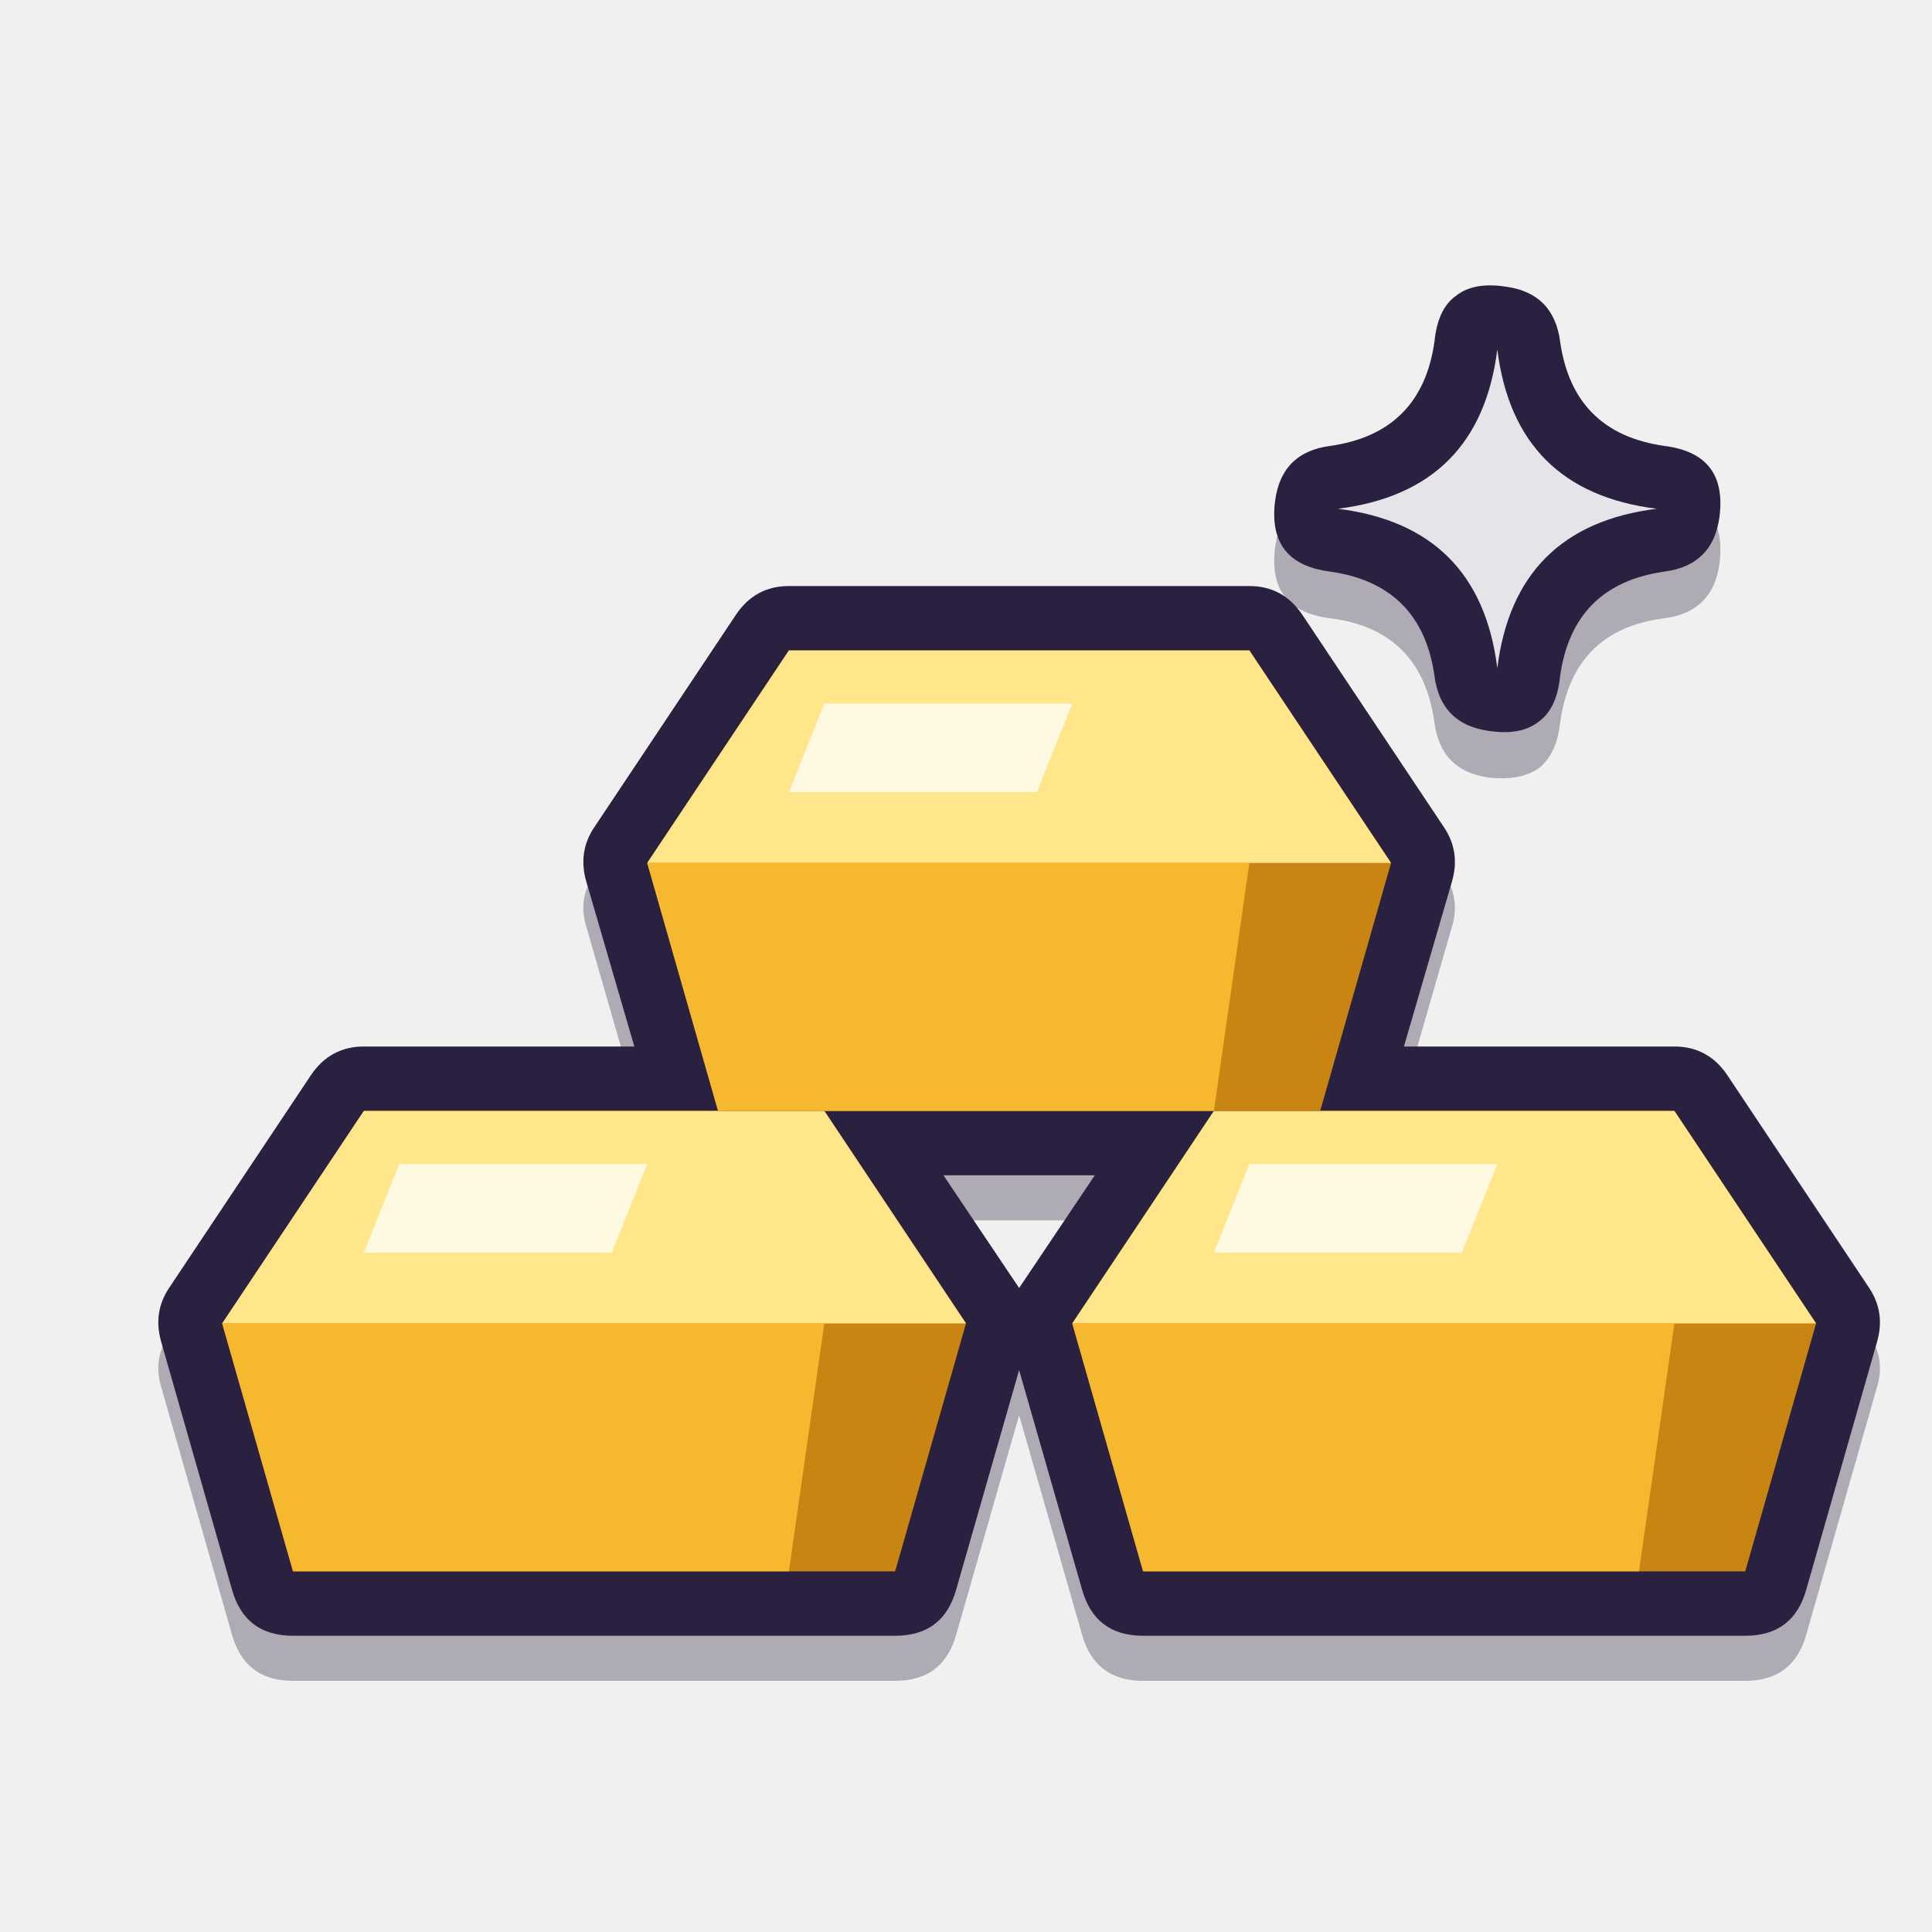
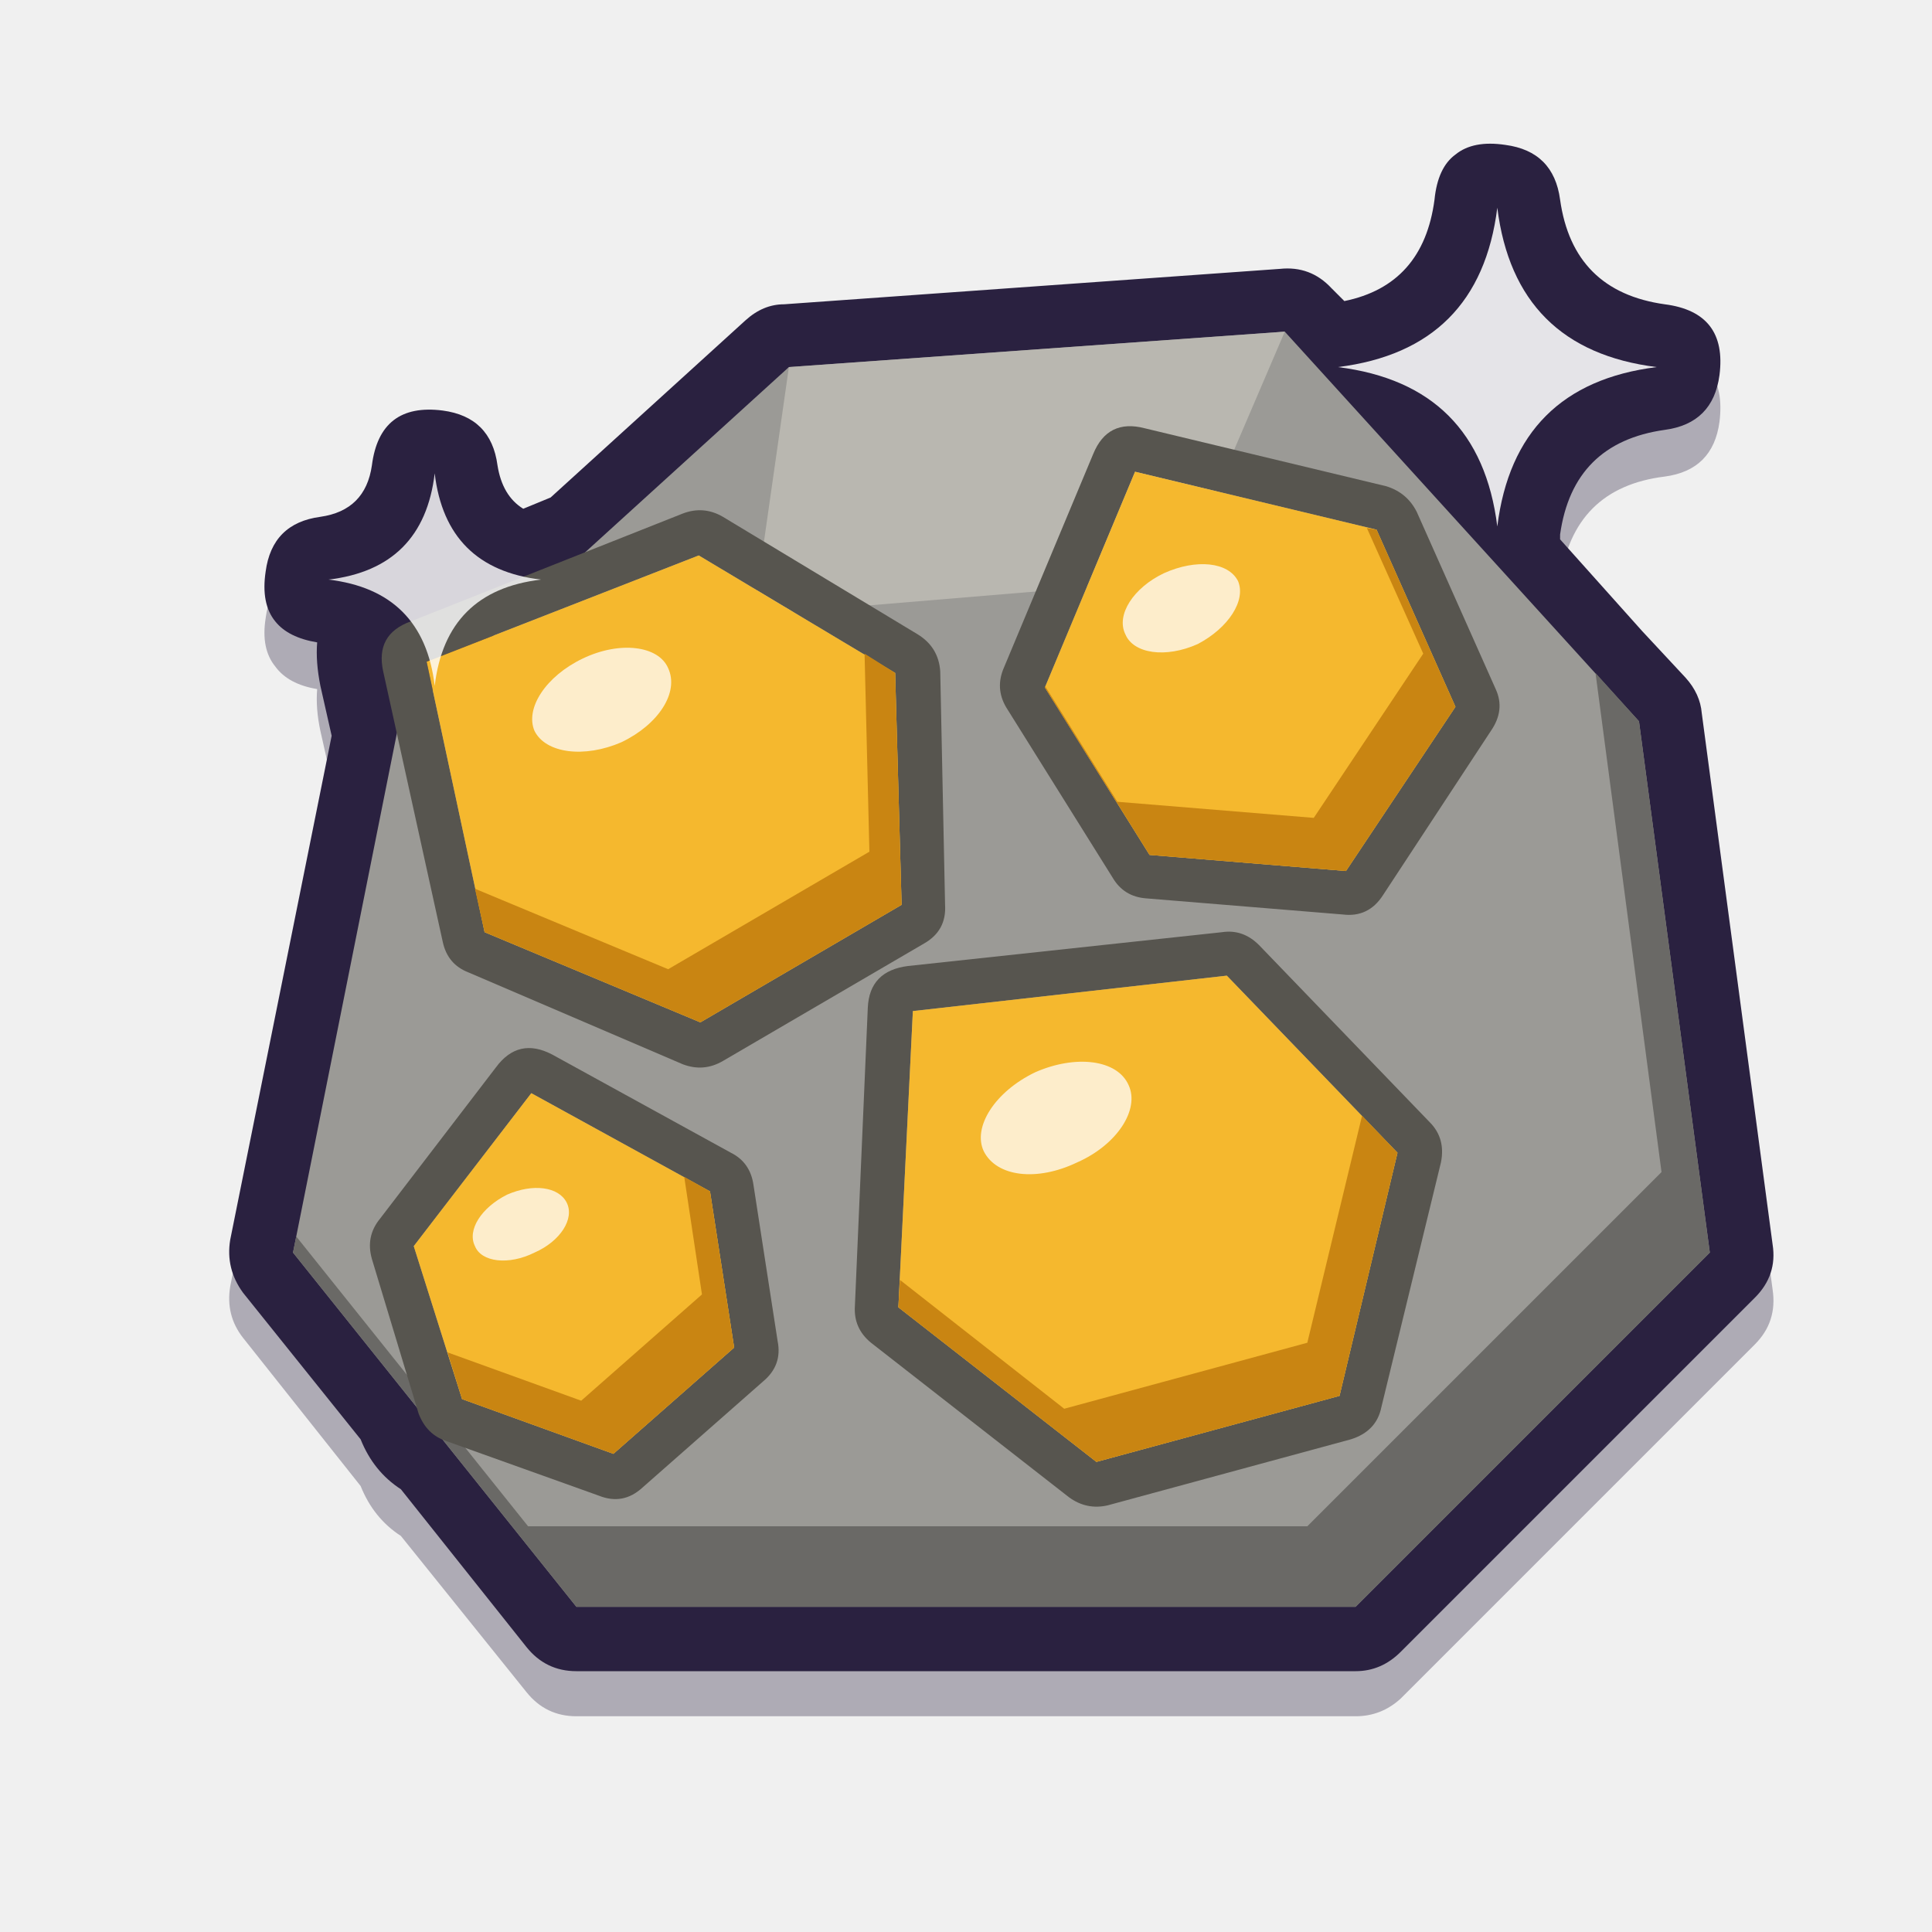
<svg xmlns="http://www.w3.org/2000/svg" viewBox="0 -930 1200 1200">
-   <path fill="#2a2140" fill-opacity="0.333" d="M226 -251H394L364 -355Q359 -372 369 -387L457 -519Q469 -537 490 -537H776Q797 -537 809 -519L897 -387Q907 -372 902 -355L872 -251H1040Q1061 -251 1073 -233L1161 -101Q1171 -86 1166 -69L1122 85Q1114 114 1084 114H710Q680 114 672 85L633 -51L594 85Q586 114 556 114H182Q152 114 144 85L100 -69Q95 -86 105 -101L193 -233Q205 -251 226 -251ZM969 -689Q977 -632 1034 -625Q1073 -620 1068 -580Q1064 -550 1034 -546Q977 -539 969 -481Q967 -462 956 -453Q945 -445 925 -447Q895 -451 891 -481Q883 -539 826 -546Q787 -551 792 -590Q796 -621 826 -625Q883 -632 891 -689Q893 -709 904 -718Q915 -726 935 -724Q965 -720 969 -689ZM633 -101 680 -172H586L633 -101Z" />
-   <path fill="#2a2140" d="M226 -280H394L364 -383Q359 -401 369 -416L457 -548Q469 -566 490 -566H776Q797 -566 809 -548L897 -416Q907 -401 902 -383L872 -280H1040Q1061 -280 1073 -262L1161 -130Q1171 -115 1166 -97L1122 57Q1114 86 1084 86H710Q680 86 672 57L633 -79L594 57Q586 86 556 86H182Q152 86 144 57L100 -97Q95 -115 105 -130L193 -262Q205 -280 226 -280ZM969 -718Q977 -661 1034 -653Q1073 -648 1068 -609Q1064 -579 1034 -575Q977 -567 969 -510Q967 -490 956 -482Q945 -473 925 -476Q895 -480 891 -510Q883 -567 826 -575Q787 -580 792 -619Q796 -649 826 -653Q883 -661 891 -718Q893 -738 904 -746Q915 -755 935 -752Q965 -748 969 -718ZM633 -130 680 -200H586L633 -130Z" />
-   <path fill="#c98512" d="M226 -240H512L600 -108L556 46H182L138 -108Z" />
-   <path fill="#ffe68a" d="M226 -240H512L600 -108H138Z" />
-   <path fill="#f5b82e" d="M138 -108H512L490 46H182Z" />
-   <path fill="#ffffff" fill-opacity="0.753" d="M248 -207H402L380 -152H226Z" />
-   <path fill="#c98512" d="M754 -240H1040L1128 -108L1084 46H710L666 -108Z" />
-   <path fill="#ffe68a" d="M754 -240H1040L1128 -108H666Z" />
-   <path fill="#f5b82e" d="M666 -108H1040L1018 46H710Z" />
-   <path fill="#ffffff" fill-opacity="0.753" d="M776 -207H930L908 -152H754Z" />
-   <path fill="#c98512" d="M490 -526H776L864 -394L820 -240H446L402 -394Z" />
-   <path fill="#ffe68a" d="M490 -526H776L864 -394H402Z" />
-   <path fill="#f5b82e" d="M402 -394H776L754 -240H446Z" />
-   <path fill="#ffffff" fill-opacity="0.753" d="M512 -493H666L644 -438H490Z" />
-   <path fill="#ffffff" fill-opacity="0.878" d="M930 -713Q941 -625 1029 -614Q941 -603 930 -515Q919 -603 831 -614Q919 -625 930 -713Z" />
+   <path fill="#2a2140" fill-opacity="0.333" d="M143 -131 206 -445 199 -476Q196 -490 197 -502Q179 -505 171 -516Q162 -527 165 -546Q169 -577 199 -581Q227 -584 231 -612Q236 -652 275 -647Q305 -643 309 -612Q312 -593 325 -586L342 -592L463 -703Q474 -712 487 -713L795 -735Q814 -736 827 -722L835 -714Q884 -724 891 -777Q893 -797 904 -806Q915 -814 935 -812Q965 -808 969 -777Q977 -720 1034 -713Q1073 -708 1068 -668Q1064 -638 1034 -634Q977 -627 969 -569Q969 -568 969 -566L1020 -510L1047 -480Q1056 -471 1057 -459L1101 -129Q1104 -109 1090 -95L870 125Q858 136 842 136H358Q339 136 327 121L249 24Q232 13 224 -7L151 -99Q140 -113 143 -131Z" />
+   <path fill="#2a2140" d="M143 -160 206 -473 199 -504Q196 -519 197 -531Q179 -534 171 -544Q162 -555 165 -575Q169 -605 199 -609Q227 -613 231 -641Q236 -680 275 -675Q305 -671 309 -641Q312 -622 325 -614L342 -621L463 -731Q474 -741 487 -741L795 -763Q814 -765 827 -751L835 -743Q884 -753 891 -806Q893 -826 904 -834Q915 -843 935 -840Q965 -836 969 -806Q977 -749 1034 -741Q1073 -736 1068 -697Q1064 -667 1034 -663Q977 -655 969 -598Q969 -596 969 -595L1020 -538L1047 -509Q1056 -499 1057 -487L1101 -157Q1104 -138 1090 -124L870 96Q858 108 842 108H358Q339 108 327 93L249 -5Q232 -16 224 -36L151 -127Q140 -142 143 -160Z" />
+   <path fill="#9b9a96" d="M182 -152 248 -482 490 -702 798 -724 1018 -482 1062 -152 842 68H358Z" />
+   <path fill="#6a6966" d="M182 -152 184 -162 328 18H812L1032 -202L991 -512L1018 -482L1062 -152L842 68H358Z" />
+   <path fill="#b9b7b0" d="M490 -702 798 -724 732 -570 468 -548Z" />
+   <path fill="#57554f" d="M255 -544 424 -611Q437 -616 449 -609L570 -536Q583 -528 584 -513L587 -368Q588 -352 574 -344L449 -271Q437 -264 424 -269L291 -326Q278 -331 275 -345L238 -513Q233 -536 255 -544ZM265 -519 301 -351 435 -295 560 -368 556 -512 434 -585Z" />
+   <path fill="#f5b82e" d="M265 -519 434 -585 556 -512 560 -368 435 -295 301 -351Z" />
+   <path fill="#c98512" d="M295 -378 415 -328 540 -401 537 -524 556 -512 560 -368 435 -295 301 -351 295 -378Z" />
+   <path fill="#ffffff" fill-opacity="0.753" d="M415 -515C422 -500 409 -480 386 -469C363 -459 339 -462 332 -476C326 -490 339 -510 362 -521C385 -532 409 -529 415 -515Z" />
+   <path fill="#57554f" d="M711 -664 861 -628Q874 -624 880 -612L929 -502Q935 -489 926 -476L859 -374Q850 -360 834 -362L712 -372Q698 -373 691 -385L626 -489Q618 -501 623 -514L679 -648Q688 -670 711 -664ZM705 -637 649 -503 714 -399 836 -389 904 -491 855 -601Z" />
+   <path fill="#f5b82e" d="M705 -637 855 -601 904 -491 836 -389 714 -399 649 -503Z" />
+   <path fill="#c98512" d="M649 -504 694 -432 816 -422 884 -524 849 -602 855 -601 904 -491 836 -389 714 -399 649 -503 649 -504Z" />
+   <path fill="#ffffff" fill-opacity="0.753" d="M769 -569C774 -557 763 -540 744 -530C724 -521 704 -524 699 -536C693 -548 704 -565 723 -574C743 -583 763 -581 769 -569Z" />
+   <path fill="#57554f" d="M564 -330 759 -351Q772 -353 782 -343L888 -233Q898 -223 895 -208L858 -56Q855 -41 839 -36L688 5Q675 8 664 0L541 -96Q530 -105 531 -119L539 -304Q540 -327 564 -330ZM567 -302 558 -118 681 -22 832 -63 868 -214 762 -324Z" />
+   <path fill="#f5b82e" d="M567 -302 762 -324 868 -214 832 -63 681 -22 558 -118Z" />
+   <path fill="#c98512" d="M559 -135 661 -55 812 -96 846 -237 868 -214 832 -63 681 -22 558 -118 559 -135Z" />
+   <path fill="#ffffff" fill-opacity="0.753" d="M701 -256C708 -241 694 -219 669 -208C644 -196 619 -199 611 -215C604 -230 618 -252 643 -264C668 -275 694 -272 701 -256Z" />
+   <path fill="#57554f" d="M343 -275 454 -214Q466 -208 468 -194L483 -97Q486 -82 474 -72L399 -6Q387 5 372 -1L277 -35Q265 -39 260 -52L231 -148Q227 -162 236 -173L308 -267Q322 -286 343 -275ZM330 -251 257 -156 287 -61 381 -27 456 -93 441 -190Z" />
+   <path fill="#f5b82e" d="M330 -251 441 -190 456 -93 381 -27 287 -61 257 -156Z" />
+   <path fill="#c98512" d="M278 -90 361 -60 436 -126 425 -199 441 -190 456 -93 381 -27 287 -61 278 -90Z" />
+   <path fill="#ffffff" fill-opacity="0.753" d="M352 -183C357 -173 348 -159 332 -152C316 -144 299 -146 295 -156C290 -166 299 -180 315 -188C331 -195 347 -193 352 -183Z" />
+   <path fill="#ffffff" fill-opacity="0.878" d="M930 -801Q941 -713 1029 -702Q941 -691 930 -603Q919 -691 831 -702Q919 -713 930 -801Z" />
+   <path fill="#ffffff" fill-opacity="0.816" d="M270 -636Q277 -577 336 -570Q277 -563 270 -504Q263 -563 204 -570Q263 -577 270 -636Z" />
</svg>
